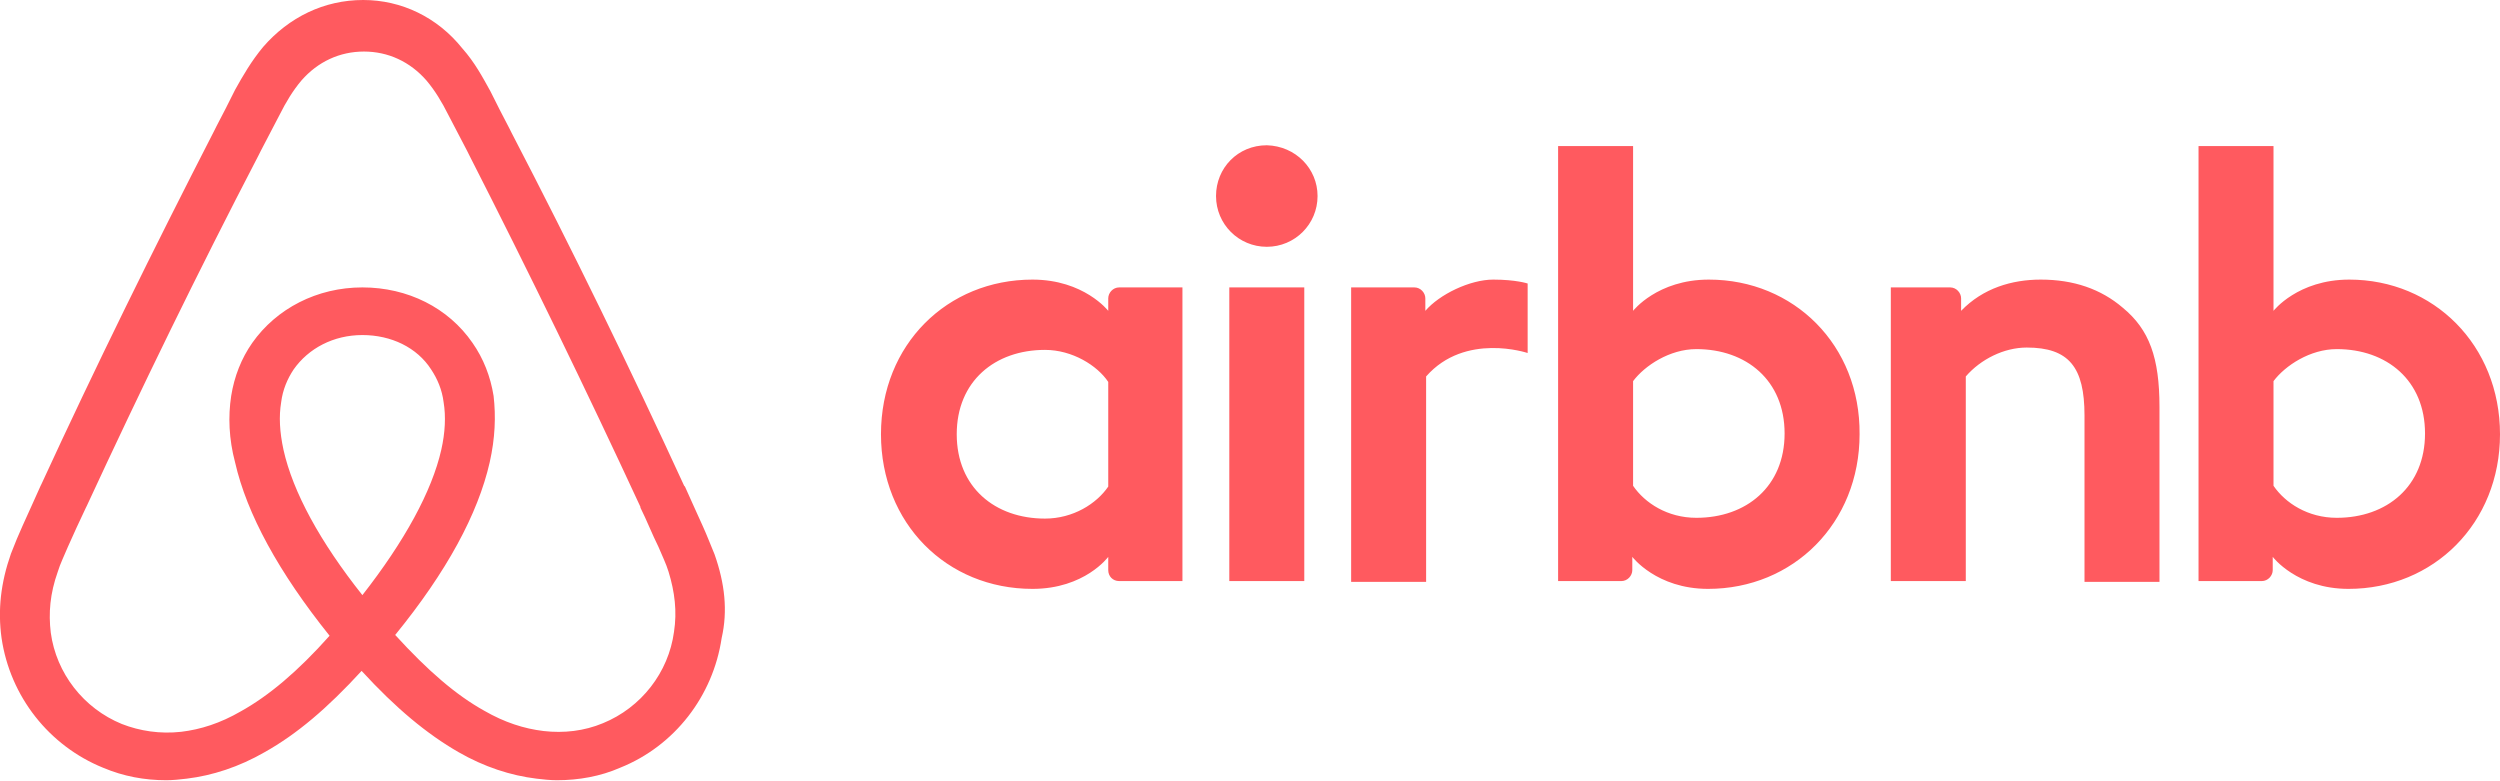
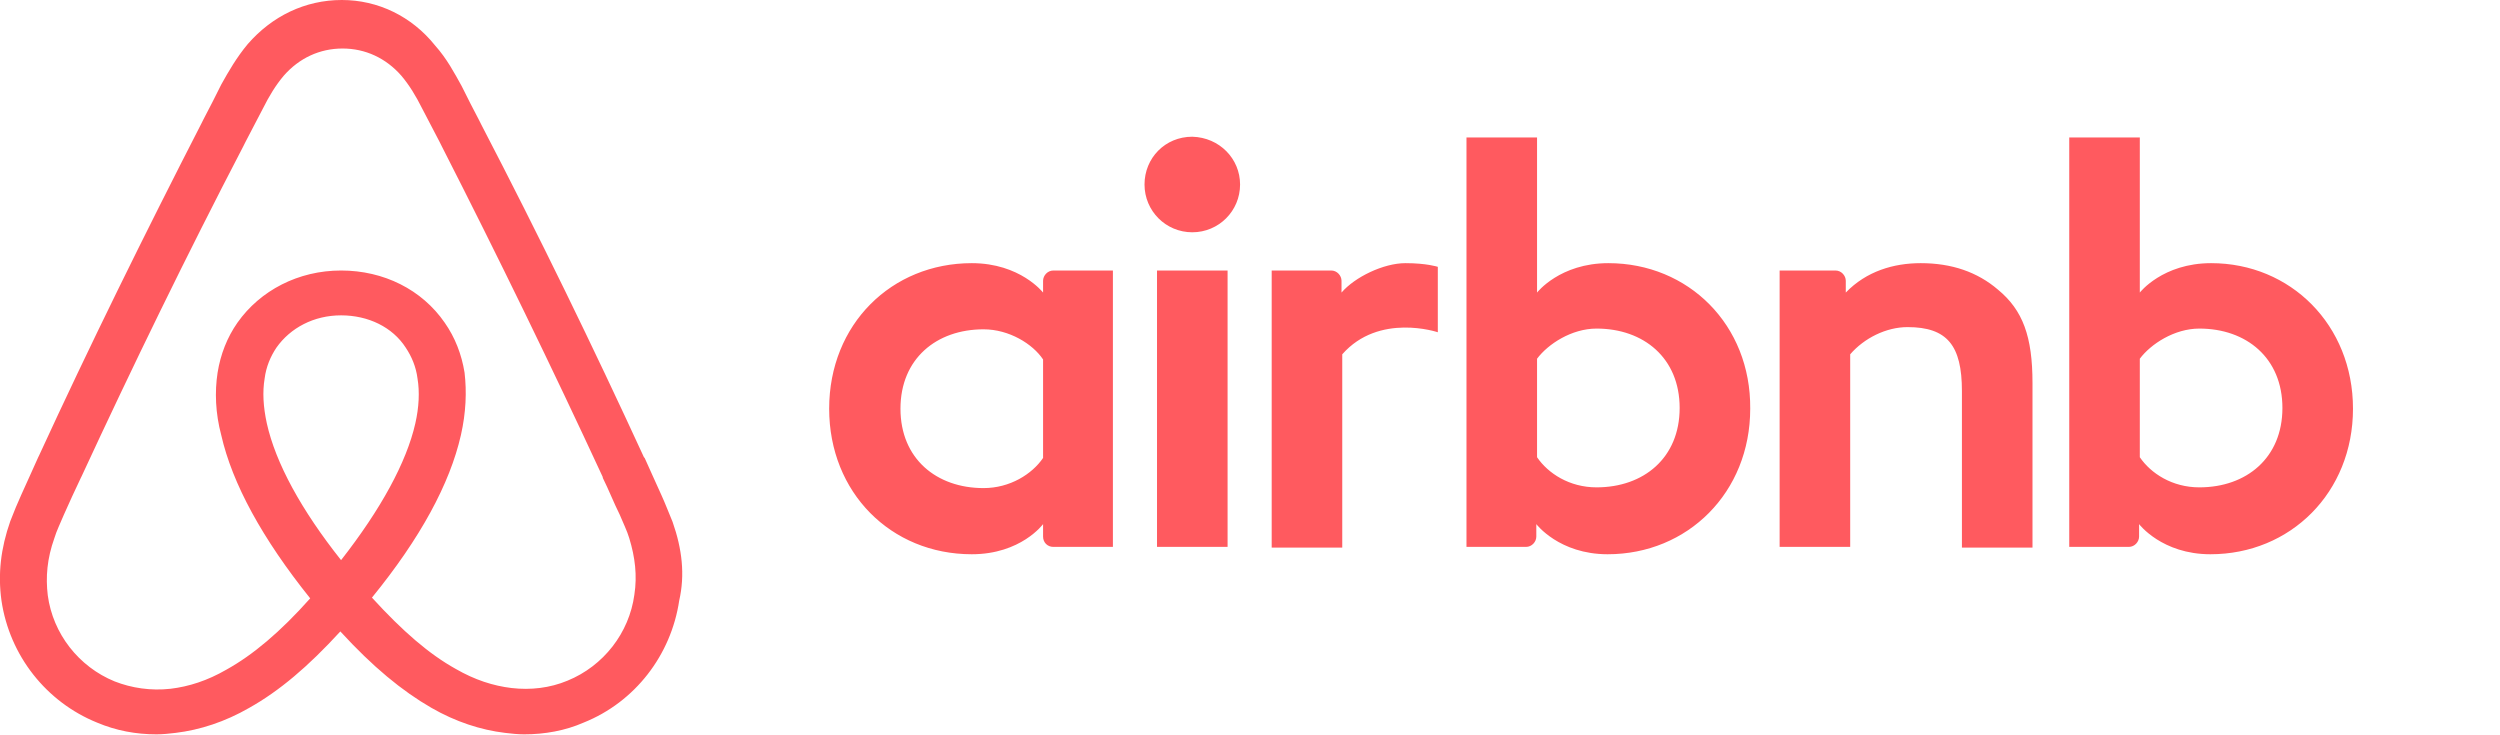
- <svg xmlns="http://www.w3.org/2000/svg" version="1.1" id="Layer_1" x="0px" y="0px" viewBox="0 0 320.1 99.9" enable-background="new 0 0 320.1 99.9" xml:space="preserve">
+ <svg xmlns="http://www.w3.org/2000/svg" version="1.1" id="Layer_1" x="0px" y="0px" viewBox="0 0 340.1 99.9" enable-background="new 0 0 320.1 99.9" xml:space="preserve">
  <path fill="#FF5A5F" d="M168.7,25.1c0,3.6-2.9,6.5-6.5,6.5s-6.5-2.9-6.5-6.5s2.8-6.5,6.5-6.5C165.9,18.7,168.7,21.6,168.7,25.1z   M141.9,38.2c0,0.6,0,1.6,0,1.6s-3.1-4-9.7-4c-10.9,0-19.4,8.3-19.4,19.8c0,11.4,8.4,19.8,19.4,19.8c6.7,0,9.7-4.1,9.7-4.1v1.7  c0,0.8,0.6,1.4,1.4,1.4h8.1V36.8c0,0-7.4,0-8.1,0C142.5,36.8,141.9,37.5,141.9,38.2z M141.9,62.3c-1.5,2.2-4.5,4.1-8.1,4.1  c-6.4,0-11.3-4-11.3-10.8s4.9-10.8,11.3-10.8c3.5,0,6.7,2,8.1,4.1V62.3z M157.4,36.8h9.6v37.6h-9.6V36.8z M300.8,35.8  c-6.6,0-9.7,4-9.7,4V18.7h-9.6v55.7c0,0,7.4,0,8.1,0c0.8,0,1.4-0.7,1.4-1.4v-1.7l0,0c0,0,3.1,4.1,9.7,4.1c10.9,0,19.4-8.4,19.4-19.8  C320.1,44.2,311.6,35.8,300.8,35.8z M299.2,66.3c-3.7,0-6.6-1.9-8.1-4.1V48.8c1.5-2,4.7-4.1,8.1-4.1c6.4,0,11.3,4,11.3,10.8  S305.6,66.3,299.2,66.3z M276.5,52.1v22.4h-9.6V53.2c0-6.2-2-8.7-7.4-8.7c-2.9,0-5.9,1.5-7.8,3.7v26.2h-9.6V36.8h7.6  c0.8,0,1.4,0.7,1.4,1.4v1.6c2.8-2.9,6.5-4,10.2-4c4.2,0,7.7,1.2,10.5,3.6C275.2,42.2,276.5,45.8,276.5,52.1z M218.8,35.8  c-6.6,0-9.7,4-9.7,4V18.7h-9.6v55.7c0,0,7.4,0,8.1,0c0.8,0,1.4-0.7,1.4-1.4v-1.7l0,0c0,0,3.1,4.1,9.7,4.1c10.9,0,19.4-8.4,19.4-19.8  C238.2,44.2,229.7,35.8,218.8,35.8z M217.2,66.3c-3.7,0-6.6-1.9-8.1-4.1V48.8c1.5-2,4.7-4.1,8.1-4.1c6.4,0,11.3,4,11.3,10.8  S223.6,66.3,217.2,66.3z M191.2,35.8c2.9,0,4.4,0.5,4.4,0.5v8.9c0,0-8-2.7-13,3v26.3h-9.6V36.8c0,0,7.4,0,8.1,0  c0.8,0,1.4,0.7,1.4,1.4v1.6C184.3,37.7,188.2,35.8,191.2,35.8z M91.5,71c-0.5-1.2-1-2.5-1.5-3.6c-0.8-1.8-1.6-3.5-2.3-5.1l-0.1-0.1  c-6.9-15-14.3-30.2-22.1-45.2l-0.3-0.6c-0.8-1.5-1.6-3.1-2.4-4.7c-1-1.8-2-3.7-3.6-5.5C56,2.2,51.4,0,46.5,0c-5,0-9.5,2.2-12.8,6  c-1.5,1.8-2.6,3.7-3.6,5.5c-0.8,1.6-1.6,3.2-2.4,4.7l-0.3,0.6C19.7,31.8,12.2,47,5.3,62l-0.1,0.2c-0.7,1.6-1.5,3.3-2.3,5.1  c-0.5,1.1-1,2.3-1.5,3.6c-1.3,3.7-1.7,7.2-1.2,10.8c1.1,7.5,6.1,13.8,13,16.6c2.6,1.1,5.3,1.6,8.1,1.6c0.8,0,1.8-0.1,2.6-0.2  c3.3-0.4,6.7-1.5,10-3.4c4.1-2.3,8-5.6,12.4-10.4c4.4,4.8,8.4,8.1,12.4,10.4c3.3,1.9,6.7,3,10,3.4c0.8,0.1,1.8,0.2,2.6,0.2  c2.8,0,5.6-0.5,8.1-1.6c7-2.8,11.9-9.2,13-16.6C93.2,78.2,92.8,74.7,91.5,71z M46.4,76.2c-5.4-6.8-8.9-13.2-10.1-18.6  c-0.5-2.3-0.6-4.3-0.3-6.1c0.2-1.6,0.8-3,1.6-4.2c1.9-2.7,5.1-4.4,8.8-4.4c3.7,0,7,1.6,8.8,4.4c0.8,1.2,1.4,2.6,1.6,4.2  c0.3,1.8,0.2,3.9-0.3,6.1C55.3,62.9,51.8,69.3,46.4,76.2z M86.3,80.9c-0.7,5.2-4.2,9.7-9.1,11.7c-2.4,1-5,1.3-7.6,1  c-2.5-0.3-5-1.1-7.6-2.6c-3.6-2-7.2-5.1-11.4-9.7c6.6-8.1,10.6-15.5,12.1-22.1c0.7-3.1,0.8-5.9,0.5-8.5c-0.4-2.5-1.3-4.8-2.7-6.8  c-3.1-4.5-8.3-7.1-14.1-7.1s-11,2.7-14.1,7.1c-1.4,2-2.3,4.3-2.7,6.8c-0.4,2.6-0.3,5.5,0.5,8.5c1.5,6.6,5.6,14.1,12.1,22.2  c-4.1,4.6-7.8,7.7-11.4,9.7c-2.6,1.5-5.1,2.3-7.6,2.6c-2.7,0.3-5.3-0.1-7.6-1c-4.9-2-8.4-6.5-9.1-11.7c-0.3-2.5-0.1-5,0.9-7.8  c0.3-1,0.8-2,1.3-3.2c0.7-1.6,1.5-3.3,2.3-5l0.1-0.2c6.9-14.9,14.3-30.1,22-44.9l0.3-0.6c0.8-1.5,1.6-3.1,2.4-4.6  c0.8-1.6,1.7-3.1,2.8-4.4c2.1-2.4,4.9-3.7,8-3.7c3.1,0,5.9,1.3,8,3.7c1.1,1.3,2,2.8,2.8,4.4c0.8,1.5,1.6,3.1,2.4,4.6l0.3,0.6  C67.7,34.8,75.1,50,82,64.9L82,65c0.8,1.6,1.5,3.4,2.3,5c0.5,1.2,1,2.2,1.3,3.2C86.4,75.8,86.7,78.3,86.3,80.9z" />
</svg>
